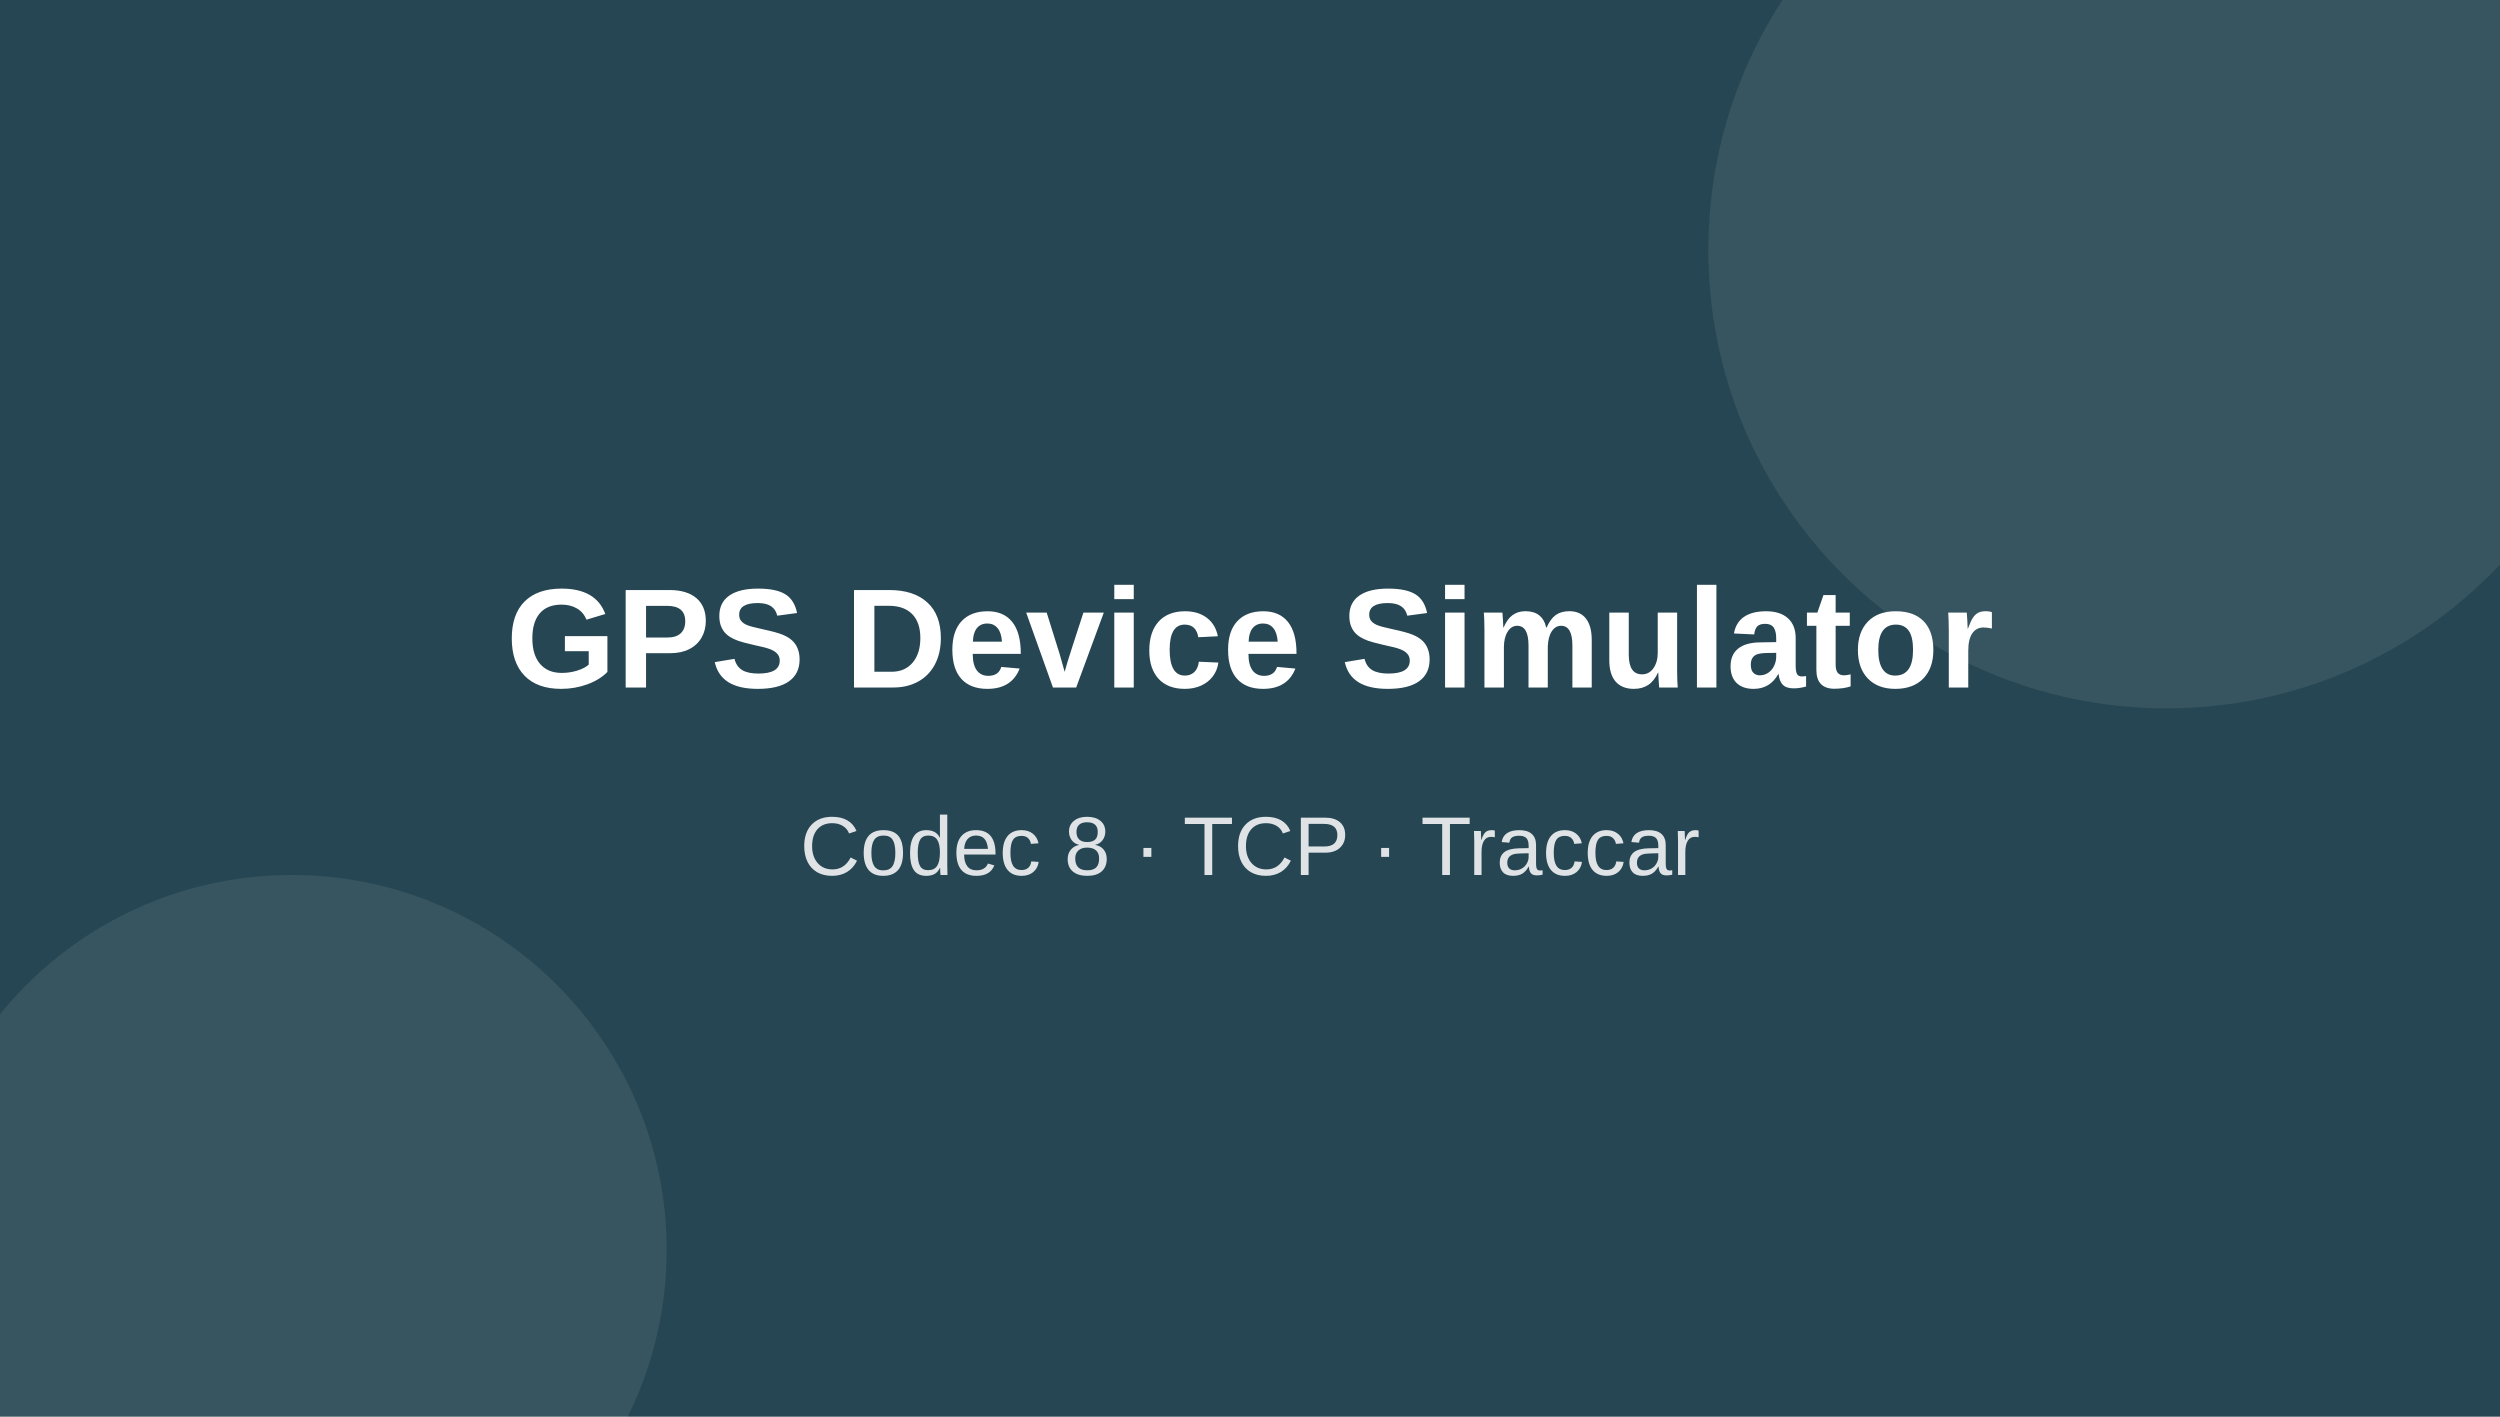
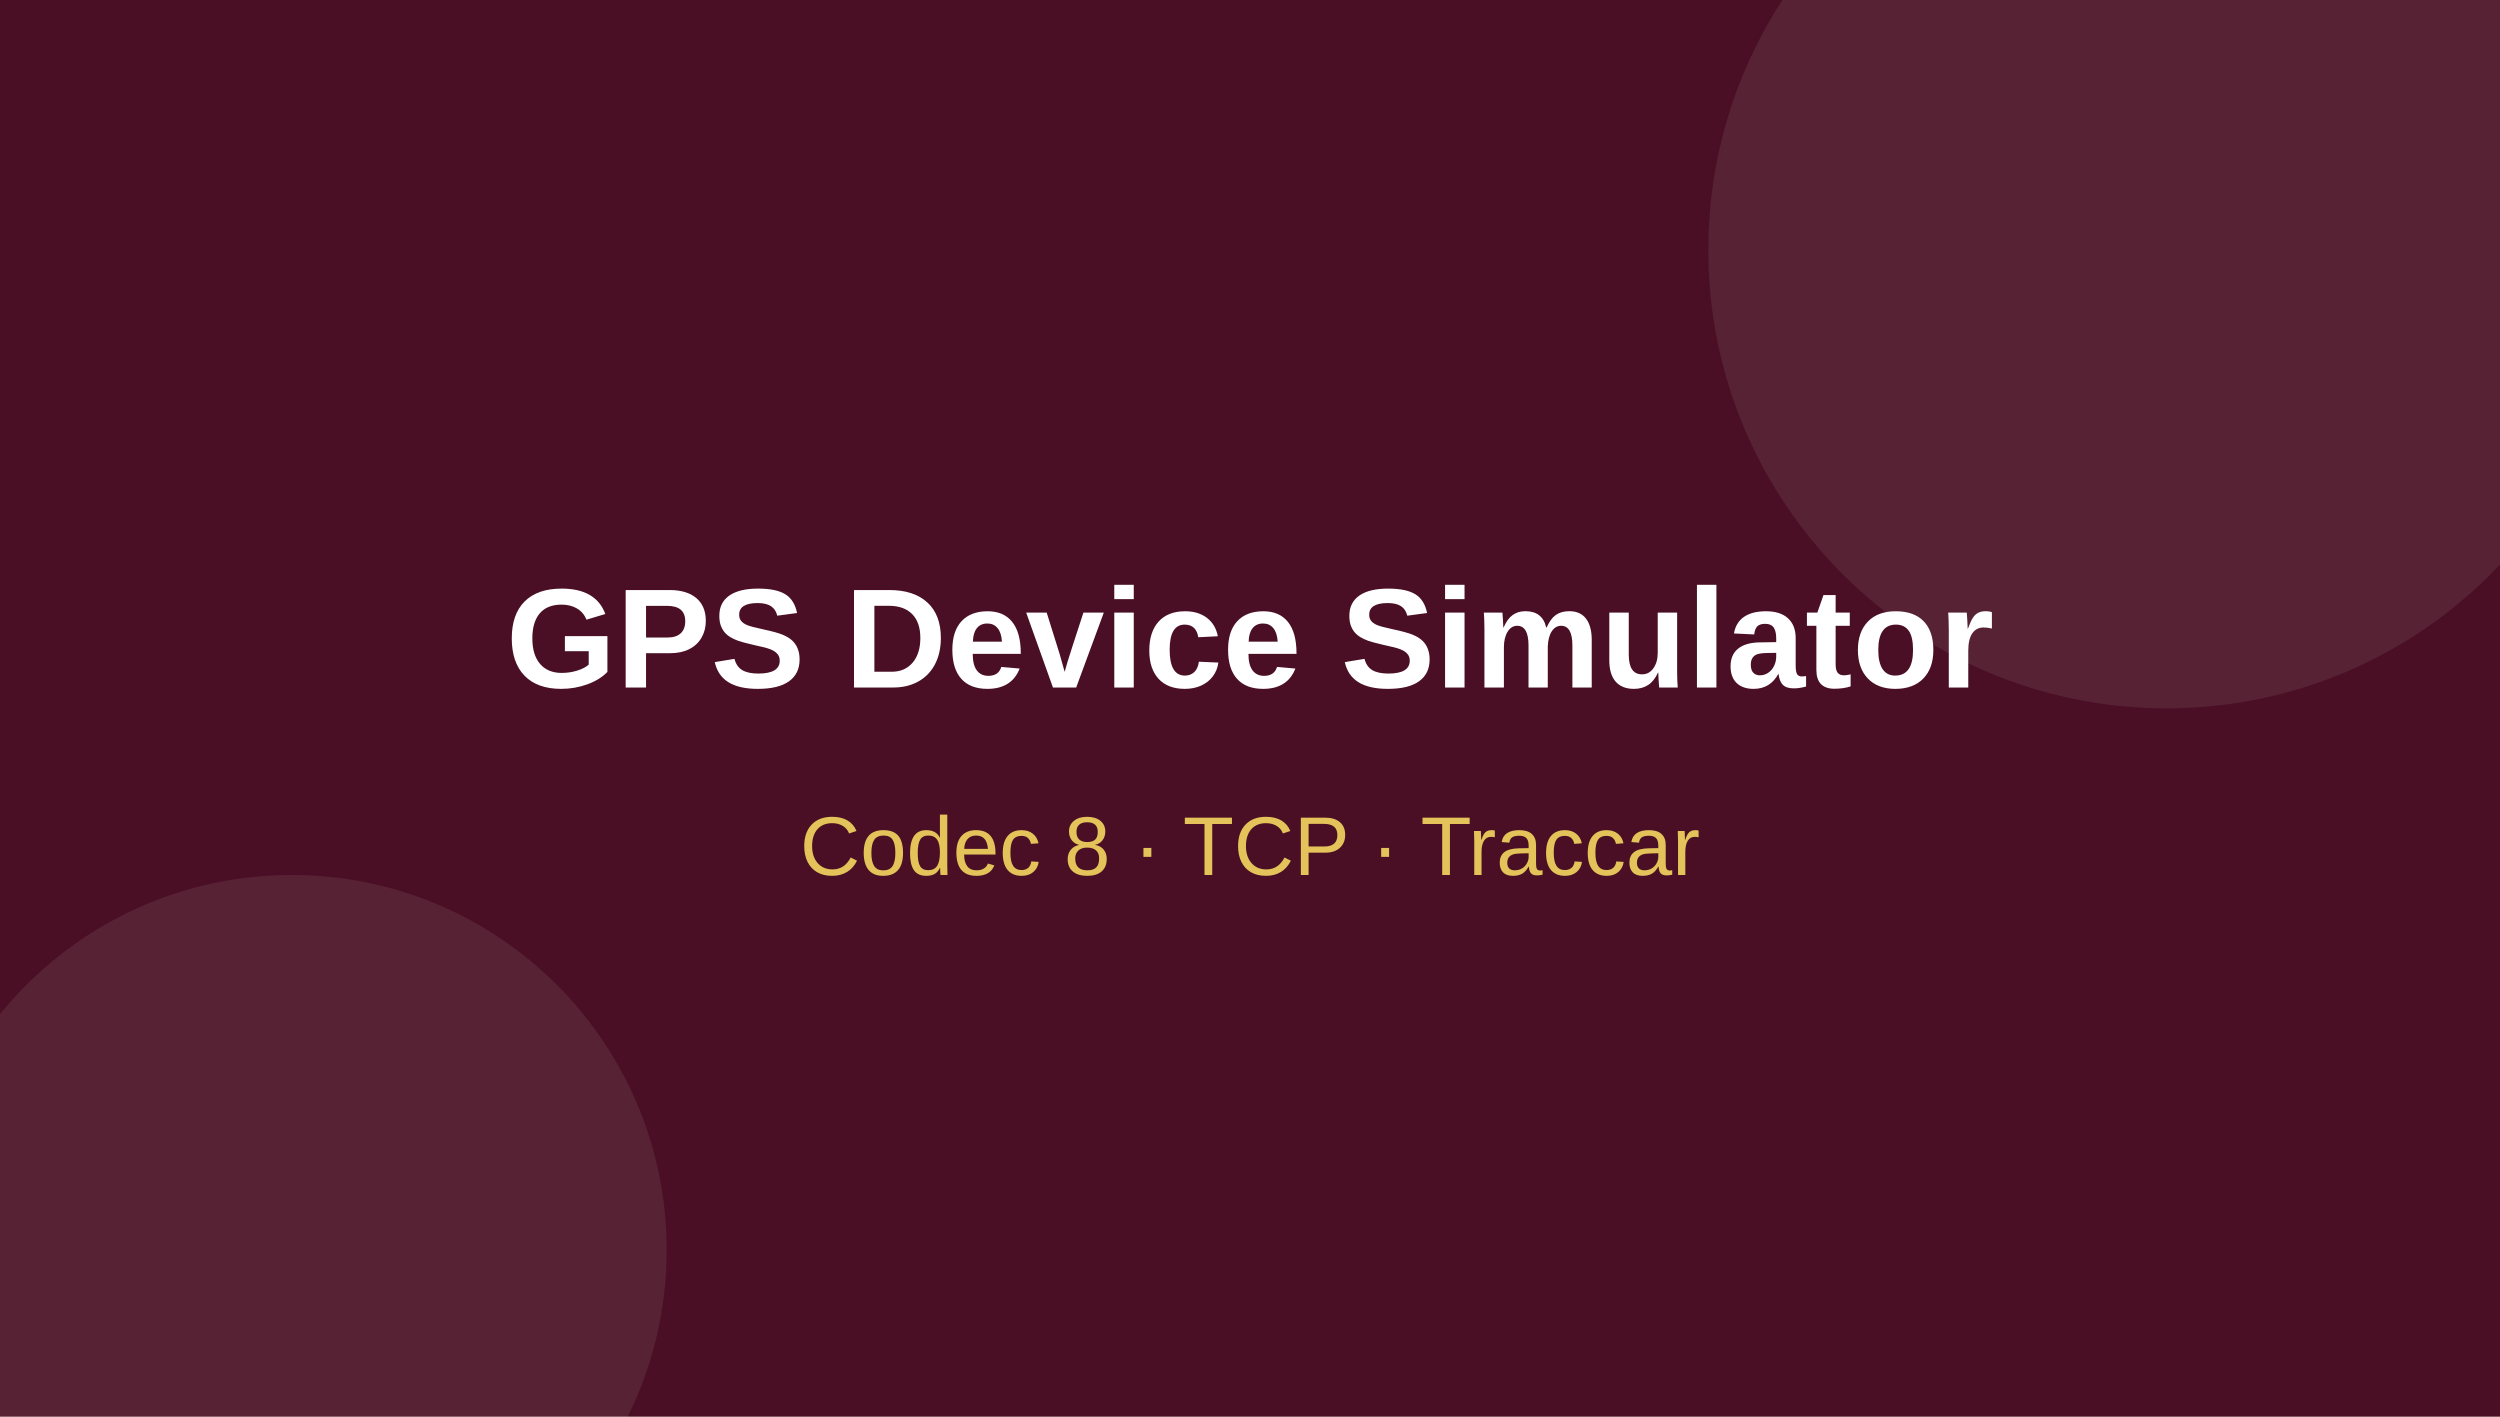
<svg xmlns="http://www.w3.org/2000/svg" width="600" height="340" viewBox="0 0 600 340">
-   <rect width="600" height="340" fill="#264653" />
+   <rect width="600" height="340" fill="#4a0f24" />
  <circle cx="520" cy="60" r="110" fill="#fff" opacity="0.08" />
  <circle cx="70" cy="300" r="90" fill="#fff" opacity="0.08" />
  <text x="300" y="165" font-family="Segoe UI, Arial, sans-serif" font-size="34" font-weight="700" text-anchor="middle" fill="#fff">GPS Device Simulator</text>
-   <text x="300" y="210" font-family="Segoe UI, Arial, sans-serif" font-size="20" text-anchor="middle" fill="#fff" opacity="0.85">Codec 8 · TCP · Traccar</text>
+   <text x="300" y="210" font-family="Segoe UI, Arial, sans-serif" font-size="20" text-anchor="middle" fill="#e3c35a">Codec 8 · TCP · Traccar</text>
</svg>
